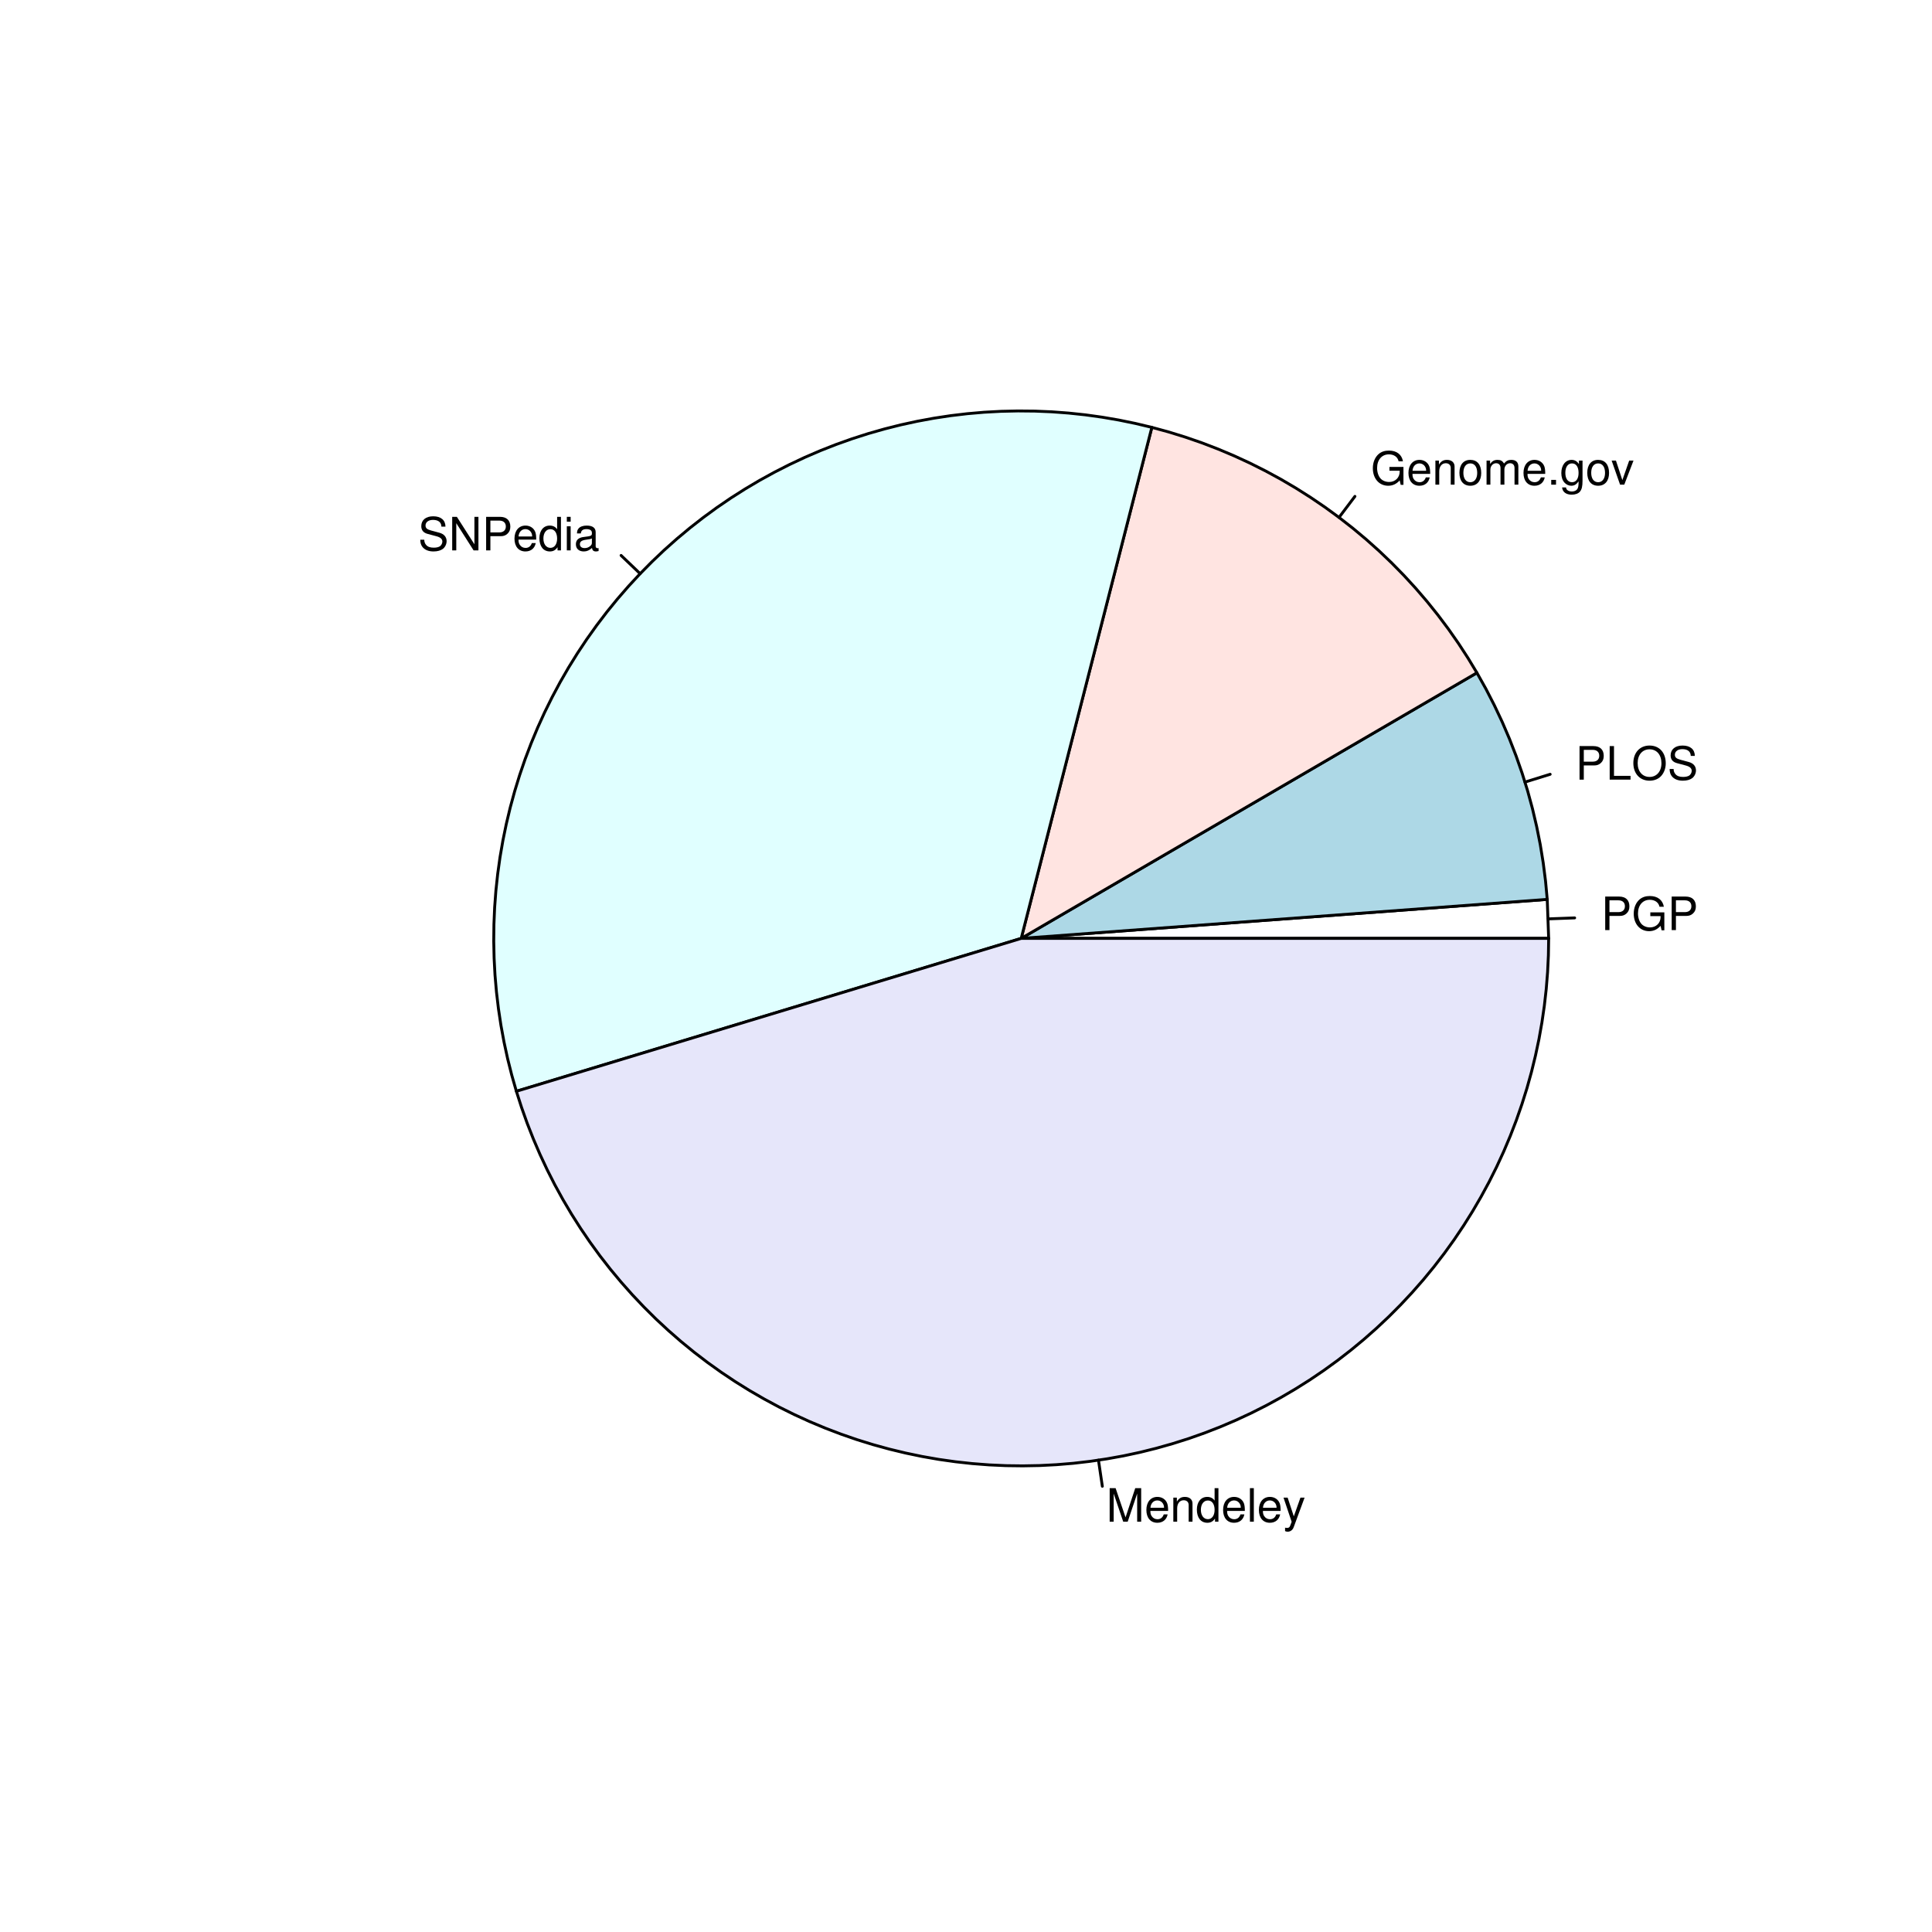
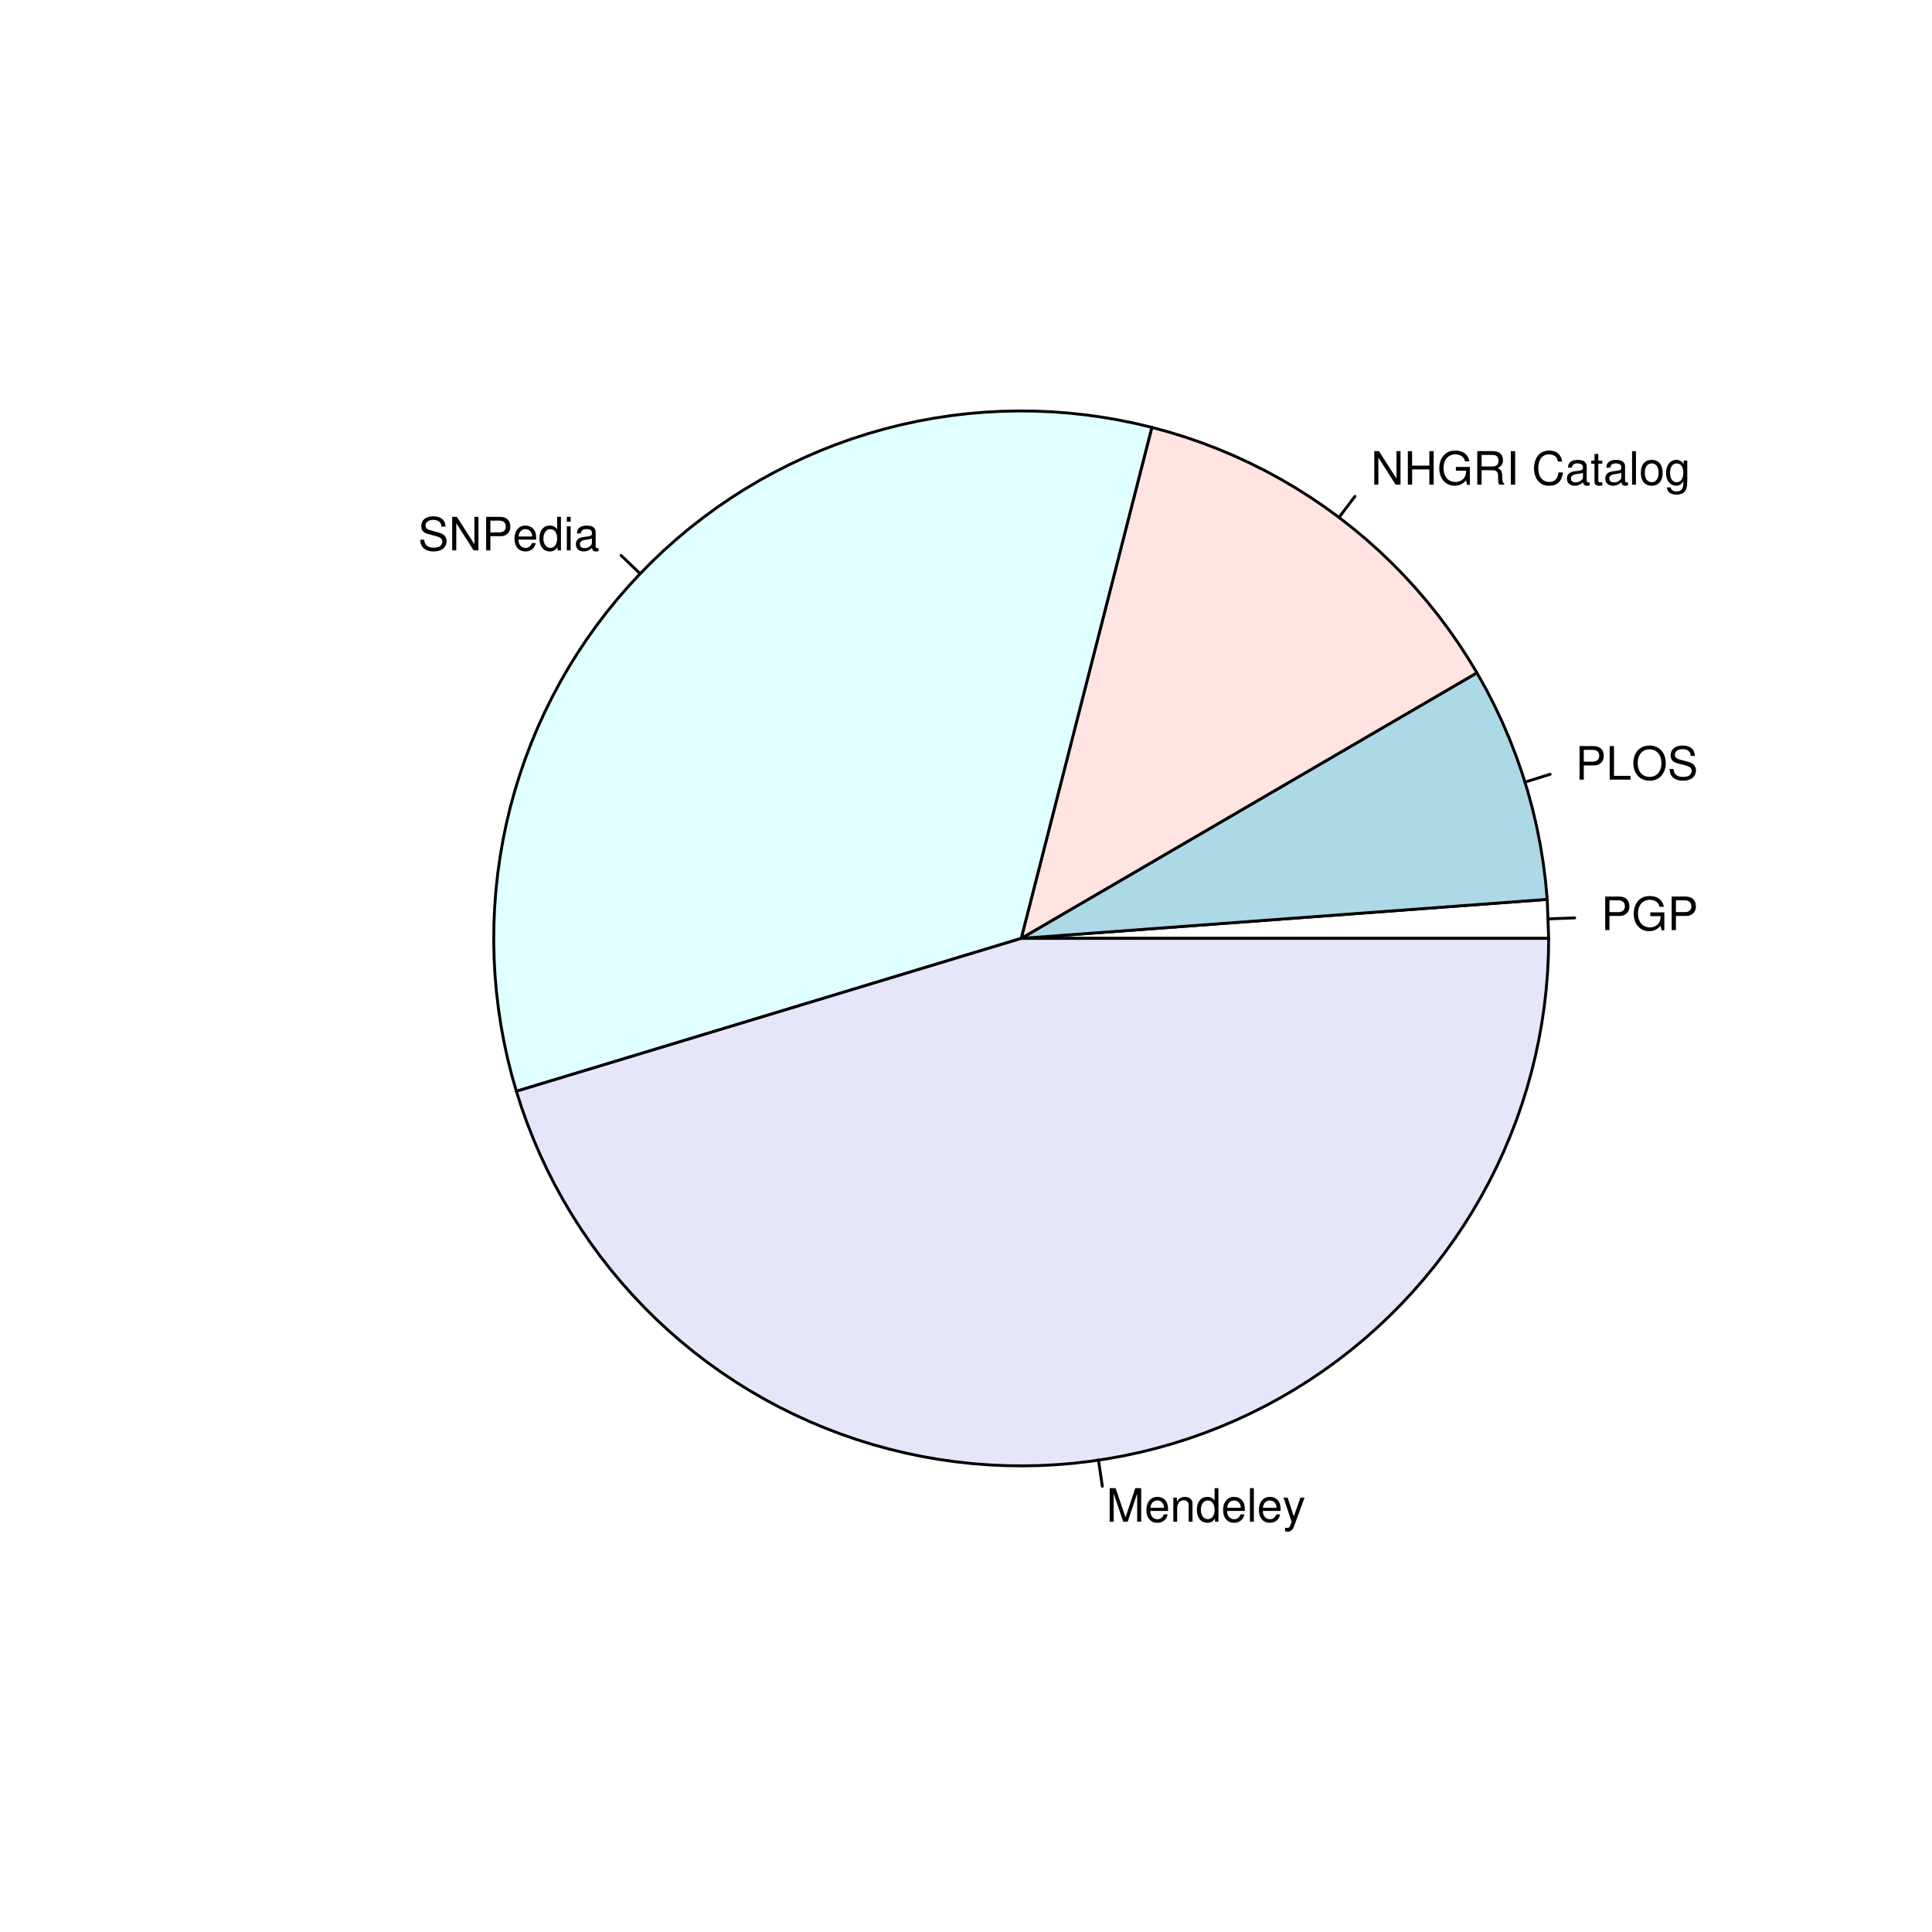
<svg xmlns="http://www.w3.org/2000/svg" xmlns:xlink="http://www.w3.org/1999/xlink" width="504pt" height="504pt" viewBox="0 0 504 504" version="1.1">
  <defs>
    <g>
      <symbol overflow="visible" id="glyph0-0">
        <path style="stroke:none;" d="M 2.203 -3.703 L 4.953 -3.703 C 5.641 -3.703 6.188 -3.906 6.641 -4.328 C 7.172 -4.812 7.406 -5.375 7.406 -6.188 C 7.406 -7.828 6.438 -8.75 4.703 -8.75 L 1.094 -8.75 L 1.094 0 L 2.203 0 Z M 2.203 -4.688 L 2.203 -7.766 L 4.531 -7.766 C 5.609 -7.766 6.234 -7.188 6.234 -6.234 C 6.234 -5.266 5.609 -4.688 4.531 -4.688 Z M 2.203 -4.688 " />
      </symbol>
      <symbol overflow="visible" id="glyph0-1">
        <path style="stroke:none;" d="M 8.516 -4.625 L 4.859 -4.625 L 4.859 -3.641 L 7.531 -3.641 L 7.531 -3.391 C 7.531 -1.844 6.375 -0.703 4.781 -0.703 C 3.891 -0.703 3.078 -1.031 2.562 -1.594 C 1.984 -2.219 1.641 -3.266 1.641 -4.344 C 1.641 -6.484 2.875 -7.906 4.719 -7.906 C 6.047 -7.906 7.016 -7.219 7.25 -6.094 L 8.391 -6.094 C 8.078 -7.875 6.734 -8.891 4.734 -8.891 C 3.656 -8.891 2.797 -8.609 2.109 -8.047 C 1.109 -7.219 0.531 -5.859 0.531 -4.281 C 0.531 -1.594 2.172 0.281 4.531 0.281 C 5.719 0.281 6.672 -0.172 7.531 -1.109 L 7.797 0.047 L 8.516 0.047 Z M 8.516 -4.625 " />
      </symbol>
      <symbol overflow="visible" id="glyph0-2">
        <path style="stroke:none;" d="M 2.078 -8.75 L 0.953 -8.75 L 0.953 0 L 6.391 0 L 6.391 -0.984 L 2.078 -0.984 Z M 2.078 -8.75 " />
      </symbol>
      <symbol overflow="visible" id="glyph0-3">
        <path style="stroke:none;" d="M 4.672 -8.891 C 2.156 -8.891 0.453 -7.047 0.453 -4.312 C 0.453 -1.578 2.156 0.281 4.688 0.281 C 5.734 0.281 6.688 -0.047 7.391 -0.641 C 8.344 -1.453 8.906 -2.812 8.906 -4.234 C 8.906 -7.062 7.234 -8.891 4.672 -8.891 Z M 4.672 -7.906 C 6.562 -7.906 7.781 -6.469 7.781 -4.266 C 7.781 -2.141 6.531 -0.703 4.688 -0.703 C 2.812 -0.703 1.578 -2.141 1.578 -4.312 C 1.578 -6.469 2.812 -7.906 4.672 -7.906 Z M 4.672 -7.906 " />
      </symbol>
      <symbol overflow="visible" id="glyph0-4">
        <path style="stroke:none;" d="M 7.156 -6.188 C 7.141 -7.891 5.969 -8.891 3.953 -8.891 C 2.031 -8.891 0.844 -7.906 0.844 -6.328 C 0.844 -5.25 1.406 -4.578 2.562 -4.281 L 4.734 -3.703 C 5.828 -3.422 6.344 -2.969 6.344 -2.297 C 6.344 -1.828 6.078 -1.344 5.719 -1.078 C 5.359 -0.844 4.812 -0.703 4.109 -0.703 C 3.156 -0.703 2.516 -0.938 2.094 -1.438 C 1.766 -1.828 1.625 -2.25 1.625 -2.781 L 0.578 -2.781 C 0.594 -1.984 0.75 -1.453 1.094 -0.969 C 1.688 -0.156 2.703 0.281 4.031 0.281 C 5.078 0.281 5.922 0.031 6.484 -0.391 C 7.078 -0.859 7.453 -1.641 7.453 -2.406 C 7.453 -3.484 6.781 -4.266 5.594 -4.594 L 3.391 -5.188 C 2.344 -5.469 1.953 -5.812 1.953 -6.484 C 1.953 -7.375 2.734 -7.953 3.906 -7.953 C 5.297 -7.953 6.078 -7.312 6.094 -6.188 Z M 7.156 -6.188 " />
      </symbol>
      <symbol overflow="visible" id="glyph0-5">
+         <path style="stroke:none;" d="M 7.75 -8.75 L 6.703 -8.75 L 6.703 -1.594 L 2.125 -8.75 L 0.906 -8.75 L 0.906 0 L 1.969 0 L 1.969 -7.094 L 6.484 0 L 7.75 0 Z M 7.75 -8.75 " />
+       </symbol>
+       <symbol overflow="visible" id="glyph0-6">
+         <path style="stroke:none;" d="M 6.609 -3.984 L 6.609 0 L 7.734 0 L 7.734 -8.75 L 6.609 -8.75 L 6.609 -4.969 L 2.109 -4.969 L 2.109 -8.75 L 1 -8.75 L 1 0 L 2.125 0 L 2.125 -3.984 Z M 6.609 -3.984 " />
+       </symbol>
+       <symbol overflow="visible" id="glyph0-7">
+         <path style="stroke:none;" d="M 2.234 -3.766 L 5.109 -3.766 C 6.109 -3.766 6.547 -3.281 6.547 -2.203 L 6.547 -1.422 C 6.547 -0.891 6.641 -0.359 6.797 0 L 8.141 0 L 8.141 -0.281 C 7.734 -0.562 7.641 -0.875 7.625 -2.047 C 7.609 -3.484 7.375 -3.906 6.438 -4.312 C 7.422 -4.797 7.812 -5.406 7.812 -6.406 C 7.812 -7.922 6.859 -8.75 5.141 -8.75 L 1.109 -8.75 L 1.109 0 L 2.234 0 Z M 2.234 -4.75 L 2.234 -7.766 L 4.938 -7.766 C 5.562 -7.766 5.922 -7.672 6.188 -7.422 C 6.484 -7.172 6.641 -6.781 6.641 -6.25 C 6.641 -5.219 6.125 -4.75 4.938 -4.75 Z M 2.234 -4.75 " />
+       </symbol>
+       <symbol overflow="visible" id="glyph0-8">
+         <path style="stroke:none;" d="M 2.328 -8.75 L 1.203 -8.75 L 1.203 0 L 2.328 0 Z M 2.328 -8.75 " />
+       </symbol>
+       <symbol overflow="visible" id="glyph0-9">
+         <path style="stroke:none;" d="" />
+       </symbol>
+       <symbol overflow="visible" id="glyph0-10">
+         <path style="stroke:none;" d="M 7.938 -6.031 C 7.594 -7.953 6.484 -8.891 4.578 -8.891 C 3.391 -8.891 2.453 -8.516 1.797 -7.797 C 1.016 -6.938 0.578 -5.688 0.578 -4.266 C 0.578 -2.828 1.016 -1.594 1.844 -0.75 C 2.516 -0.047 3.391 0.281 4.531 0.281 C 6.656 0.281 7.859 -0.875 8.125 -3.188 L 6.969 -3.188 C 6.875 -2.594 6.75 -2.188 6.578 -1.844 C 6.219 -1.109 5.469 -0.703 4.531 -0.703 C 2.797 -0.703 1.688 -2.094 1.688 -4.281 C 1.688 -6.531 2.75 -7.906 4.438 -7.906 C 5.141 -7.906 5.812 -7.688 6.172 -7.359 C 6.484 -7.062 6.672 -6.688 6.797 -6.031 Z M 7.938 -6.031 " />
+       </symbol>
+       <symbol overflow="visible" id="glyph0-11">
+         <path style="stroke:none;" d="M 6.422 -0.594 C 6.312 -0.562 6.266 -0.562 6.203 -0.562 C 5.859 -0.562 5.656 -0.75 5.656 -1.062 L 5.656 -4.75 C 5.656 -5.875 4.844 -6.469 3.297 -6.469 C 2.391 -6.469 1.625 -6.203 1.219 -5.734 C 0.922 -5.406 0.797 -5.047 0.781 -4.422 L 1.781 -4.422 C 1.875 -5.203 2.328 -5.547 3.266 -5.547 C 4.156 -5.547 4.672 -5.203 4.672 -4.609 L 4.672 -4.344 C 4.672 -3.922 4.422 -3.75 3.625 -3.641 C 2.203 -3.469 1.984 -3.422 1.609 -3.266 C 0.875 -2.969 0.5 -2.406 0.5 -1.578 C 0.5 -0.438 1.297 0.281 2.562 0.281 C 3.359 0.281 4 0 4.703 -0.641 C 4.781 -0.016 5.094 0.281 5.734 0.281 C 5.938 0.281 6.094 0.25 6.422 0.172 Z M 4.672 -1.984 C 4.672 -1.641 4.578 -1.438 4.266 -1.156 C 3.859 -0.797 3.375 -0.594 2.781 -0.594 C 2 -0.594 1.547 -0.969 1.547 -1.609 C 1.547 -2.266 1.984 -2.609 3.062 -2.766 C 4.109 -2.906 4.328 -2.953 4.672 -3.109 Z M 4.672 -1.984 " />
+       </symbol>
+       <symbol overflow="visible" id="glyph0-12">
+         <path style="stroke:none;" d="M 3.047 -6.281 L 2.016 -6.281 L 2.016 -8.016 L 1.016 -8.016 L 1.016 -6.281 L 0.172 -6.281 L 0.172 -5.469 L 1.016 -5.469 L 1.016 -0.719 C 1.016 -0.078 1.453 0.281 2.234 0.281 C 2.469 0.281 2.719 0.25 3.047 0.188 L 3.047 -0.641 C 2.922 -0.609 2.766 -0.594 2.562 -0.594 C 2.141 -0.594 2.016 -0.719 2.016 -1.156 L 2.016 -5.469 L 3.047 -5.469 Z M 3.047 -6.281 " />
+       </symbol>
+       <symbol overflow="visible" id="glyph0-13">
+         <path style="stroke:none;" d="M 1.828 -8.75 L 0.812 -8.75 L 0.812 0 L 1.828 0 Z M 1.828 -8.75 " />
+       </symbol>
+       <symbol overflow="visible" id="glyph0-14">
+         <path style="stroke:none;" d="M 3.266 -6.469 C 1.5 -6.469 0.438 -5.203 0.438 -3.094 C 0.438 -0.984 1.484 0.281 3.281 0.281 C 5.047 0.281 6.125 -0.984 6.125 -3.047 C 6.125 -5.219 5.078 -6.469 3.266 -6.469 Z M 3.281 -5.547 C 4.406 -5.547 5.078 -4.625 5.078 -3.062 C 5.078 -1.578 4.375 -0.641 3.281 -0.641 C 2.156 -0.641 1.469 -1.578 1.469 -3.094 C 1.469 -4.609 2.156 -5.547 3.281 -5.547 Z M 3.281 -5.547 " />
+       </symbol>
+       <symbol overflow="visible" id="glyph0-15">
+         <path style="stroke:none;" d="M 4.938 -6.281 L 4.938 -5.375 C 4.438 -6.125 3.828 -6.469 3.031 -6.469 C 1.422 -6.469 0.344 -5.078 0.344 -3.031 C 0.344 -2 0.625 -1.156 1.141 -0.562 C 1.609 -0.031 2.281 0.281 2.938 0.281 C 3.734 0.281 4.281 -0.062 4.844 -0.859 L 4.844 -0.531 C 4.844 0.328 4.734 0.844 4.484 1.188 C 4.219 1.562 3.703 1.781 3.094 1.781 C 2.641 1.781 2.234 1.656 1.953 1.438 C 1.734 1.266 1.625 1.094 1.578 0.719 L 0.547 0.719 C 0.656 1.906 1.578 2.609 3.062 2.609 C 4 2.609 4.797 2.312 5.203 1.812 C 5.688 1.234 5.875 0.438 5.875 -1.031 L 5.875 -6.281 Z M 3.125 -5.547 C 4.219 -5.547 4.844 -4.625 4.844 -3.062 C 4.844 -1.562 4.203 -0.641 3.141 -0.641 C 2.047 -0.641 1.391 -1.578 1.391 -3.094 C 1.391 -4.609 2.062 -5.547 3.125 -5.547 Z M 3.125 -5.547 " />
+       </symbol>
+       <symbol overflow="visible" id="glyph0-16">
        <path style="stroke:none;" d="M 6.156 -2.812 C 6.156 -3.766 6.078 -4.344 5.906 -4.812 C 5.5 -5.844 4.531 -6.469 3.359 -6.469 C 1.609 -6.469 0.484 -5.125 0.484 -3.062 C 0.484 -1 1.578 0.281 3.344 0.281 C 4.781 0.281 5.766 -0.547 6.031 -1.906 L 5.016 -1.906 C 4.734 -1.078 4.172 -0.641 3.375 -0.641 C 2.734 -0.641 2.203 -0.938 1.859 -1.469 C 1.625 -1.828 1.531 -2.188 1.531 -2.812 Z M 1.547 -3.625 C 1.625 -4.781 2.344 -5.547 3.344 -5.547 C 4.328 -5.547 5.094 -4.734 5.094 -3.703 C 5.094 -3.672 5.094 -3.641 5.078 -3.625 Z M 1.547 -3.625 " />
      </symbol>
-       <symbol overflow="visible" id="glyph0-6">
+       <symbol overflow="visible" id="glyph0-17">
+         <path style="stroke:none;" d="M 5.938 -8.75 L 4.938 -8.75 L 4.938 -5.5 C 4.531 -6.125 3.859 -6.469 3.016 -6.469 C 1.375 -6.469 0.312 -5.156 0.312 -3.156 C 0.312 -1.031 1.359 0.281 3.047 0.281 C 3.906 0.281 4.516 -0.047 5.047 -0.828 L 5.047 0 L 5.938 0 Z M 3.188 -5.531 C 4.266 -5.531 4.938 -4.578 4.938 -3.078 C 4.938 -1.625 4.25 -0.656 3.188 -0.656 C 2.094 -0.656 1.359 -1.625 1.359 -3.094 C 1.359 -4.562 2.094 -5.531 3.188 -5.531 Z M 3.188 -5.531 " />
+       </symbol>
+       <symbol overflow="visible" id="glyph0-18">
+         <path style="stroke:none;" d="M 1.797 -6.281 L 0.797 -6.281 L 0.797 0 L 1.797 0 Z M 1.797 -8.75 L 0.797 -8.75 L 0.797 -7.484 L 1.797 -7.484 Z M 1.797 -8.75 " />
+       </symbol>
+       <symbol overflow="visible" id="glyph0-19">
+         <path style="stroke:none;" d="M 5.609 0 L 8.078 -7.328 L 8.078 0 L 9.125 0 L 9.125 -8.75 L 7.578 -8.75 L 5.047 -1.125 L 2.453 -8.75 L 0.906 -8.75 L 0.906 0 L 1.953 0 L 1.953 -7.328 L 4.438 0 Z M 5.609 0 " />
+       </symbol>
+       <symbol overflow="visible" id="glyph0-20">
        <path style="stroke:none;" d="M 0.844 -6.281 L 0.844 0 L 1.844 0 L 1.844 -3.469 C 1.844 -4.75 2.516 -5.594 3.547 -5.594 C 4.344 -5.594 4.844 -5.109 4.844 -4.359 L 4.844 0 L 5.844 0 L 5.844 -4.75 C 5.844 -5.797 5.062 -6.469 3.859 -6.469 C 2.922 -6.469 2.312 -6.109 1.766 -5.234 L 1.766 -6.281 Z M 0.844 -6.281 " />
      </symbol>
-       <symbol overflow="visible" id="glyph0-7">
-         <path style="stroke:none;" d="M 3.266 -6.469 C 1.5 -6.469 0.438 -5.203 0.438 -3.094 C 0.438 -0.984 1.484 0.281 3.281 0.281 C 5.047 0.281 6.125 -0.984 6.125 -3.047 C 6.125 -5.219 5.078 -6.469 3.266 -6.469 Z M 3.281 -5.547 C 4.406 -5.547 5.078 -4.625 5.078 -3.062 C 5.078 -1.578 4.375 -0.641 3.281 -0.641 C 2.156 -0.641 1.469 -1.578 1.469 -3.094 C 1.469 -4.609 2.156 -5.547 3.281 -5.547 Z M 3.281 -5.547 " />
-       </symbol>
-       <symbol overflow="visible" id="glyph0-8">
-         <path style="stroke:none;" d="M 0.844 -6.281 L 0.844 0 L 1.844 0 L 1.844 -3.953 C 1.844 -4.859 2.516 -5.594 3.328 -5.594 C 4.062 -5.594 4.484 -5.141 4.484 -4.328 L 4.484 0 L 5.5 0 L 5.5 -3.953 C 5.5 -4.859 6.156 -5.594 6.969 -5.594 C 7.703 -5.594 8.141 -5.125 8.141 -4.328 L 8.141 0 L 9.141 0 L 9.141 -4.719 C 9.141 -5.844 8.5 -6.469 7.312 -6.469 C 6.484 -6.469 5.969 -6.219 5.391 -5.516 C 5.016 -6.188 4.516 -6.469 3.703 -6.469 C 2.859 -6.469 2.297 -6.156 1.766 -5.406 L 1.766 -6.281 Z M 0.844 -6.281 " />
-       </symbol>
-       <symbol overflow="visible" id="glyph0-9">
-         <path style="stroke:none;" d="M 2.297 -1.25 L 1.047 -1.25 L 1.047 0 L 2.297 0 Z M 2.297 -1.25 " />
-       </symbol>
-       <symbol overflow="visible" id="glyph0-10">
-         <path style="stroke:none;" d="M 4.938 -6.281 L 4.938 -5.375 C 4.438 -6.125 3.828 -6.469 3.031 -6.469 C 1.422 -6.469 0.344 -5.078 0.344 -3.031 C 0.344 -2 0.625 -1.156 1.141 -0.562 C 1.609 -0.031 2.281 0.281 2.938 0.281 C 3.734 0.281 4.281 -0.062 4.844 -0.859 L 4.844 -0.531 C 4.844 0.328 4.734 0.844 4.484 1.188 C 4.219 1.562 3.703 1.781 3.094 1.781 C 2.641 1.781 2.234 1.656 1.953 1.438 C 1.734 1.266 1.625 1.094 1.578 0.719 L 0.547 0.719 C 0.656 1.906 1.578 2.609 3.062 2.609 C 4 2.609 4.797 2.312 5.203 1.812 C 5.688 1.234 5.875 0.438 5.875 -1.031 L 5.875 -6.281 Z M 3.125 -5.547 C 4.219 -5.547 4.844 -4.625 4.844 -3.062 C 4.844 -1.562 4.203 -0.641 3.141 -0.641 C 2.047 -0.641 1.391 -1.578 1.391 -3.094 C 1.391 -4.609 2.062 -5.547 3.125 -5.547 Z M 3.125 -5.547 " />
-       </symbol>
-       <symbol overflow="visible" id="glyph0-11">
-         <path style="stroke:none;" d="M 3.422 0 L 5.828 -6.281 L 4.703 -6.281 L 2.922 -1.188 L 1.25 -6.281 L 0.125 -6.281 L 2.328 0 Z M 3.422 0 " />
-       </symbol>
-       <symbol overflow="visible" id="glyph0-12">
-         <path style="stroke:none;" d="M 7.75 -8.75 L 6.703 -8.75 L 6.703 -1.594 L 2.125 -8.75 L 0.906 -8.75 L 0.906 0 L 1.969 0 L 1.969 -7.094 L 6.484 0 L 7.75 0 Z M 7.75 -8.75 " />
-       </symbol>
-       <symbol overflow="visible" id="glyph0-13">
-         <path style="stroke:none;" d="M 5.938 -8.75 L 4.938 -8.75 L 4.938 -5.5 C 4.531 -6.125 3.859 -6.469 3.016 -6.469 C 1.375 -6.469 0.312 -5.156 0.312 -3.156 C 0.312 -1.031 1.359 0.281 3.047 0.281 C 3.906 0.281 4.516 -0.047 5.047 -0.828 L 5.047 0 L 5.938 0 Z M 3.188 -5.531 C 4.266 -5.531 4.938 -4.578 4.938 -3.078 C 4.938 -1.625 4.25 -0.656 3.188 -0.656 C 2.094 -0.656 1.359 -1.625 1.359 -3.094 C 1.359 -4.562 2.094 -5.531 3.188 -5.531 Z M 3.188 -5.531 " />
-       </symbol>
-       <symbol overflow="visible" id="glyph0-14">
-         <path style="stroke:none;" d="M 1.797 -6.281 L 0.797 -6.281 L 0.797 0 L 1.797 0 Z M 1.797 -8.75 L 0.797 -8.75 L 0.797 -7.484 L 1.797 -7.484 Z M 1.797 -8.75 " />
-       </symbol>
-       <symbol overflow="visible" id="glyph0-15">
-         <path style="stroke:none;" d="M 6.422 -0.594 C 6.312 -0.562 6.266 -0.562 6.203 -0.562 C 5.859 -0.562 5.656 -0.75 5.656 -1.062 L 5.656 -4.75 C 5.656 -5.875 4.844 -6.469 3.297 -6.469 C 2.391 -6.469 1.625 -6.203 1.219 -5.734 C 0.922 -5.406 0.797 -5.047 0.781 -4.422 L 1.781 -4.422 C 1.875 -5.203 2.328 -5.547 3.266 -5.547 C 4.156 -5.547 4.672 -5.203 4.672 -4.609 L 4.672 -4.344 C 4.672 -3.922 4.422 -3.75 3.625 -3.641 C 2.203 -3.469 1.984 -3.422 1.609 -3.266 C 0.875 -2.969 0.5 -2.406 0.5 -1.578 C 0.5 -0.438 1.297 0.281 2.562 0.281 C 3.359 0.281 4 0 4.703 -0.641 C 4.781 -0.016 5.094 0.281 5.734 0.281 C 5.938 0.281 6.094 0.25 6.422 0.172 Z M 4.672 -1.984 C 4.672 -1.641 4.578 -1.438 4.266 -1.156 C 3.859 -0.797 3.375 -0.594 2.781 -0.594 C 2 -0.594 1.547 -0.969 1.547 -1.609 C 1.547 -2.266 1.984 -2.609 3.062 -2.766 C 4.109 -2.906 4.328 -2.953 4.672 -3.109 Z M 4.672 -1.984 " />
-       </symbol>
-       <symbol overflow="visible" id="glyph0-16">
-         <path style="stroke:none;" d="M 5.609 0 L 8.078 -7.328 L 8.078 0 L 9.125 0 L 9.125 -8.75 L 7.578 -8.75 L 5.047 -1.125 L 2.453 -8.75 L 0.906 -8.75 L 0.906 0 L 1.953 0 L 1.953 -7.328 L 4.438 0 Z M 5.609 0 " />
-       </symbol>
-       <symbol overflow="visible" id="glyph0-17">
-         <path style="stroke:none;" d="M 1.828 -8.75 L 0.812 -8.75 L 0.812 0 L 1.828 0 Z M 1.828 -8.75 " />
-       </symbol>
-       <symbol overflow="visible" id="glyph0-18">
+       <symbol overflow="visible" id="glyph0-21">
        <path style="stroke:none;" d="M 4.656 -6.281 L 2.922 -1.391 L 1.312 -6.281 L 0.234 -6.281 L 2.359 0.031 L 1.984 1.016 C 1.828 1.469 1.594 1.625 1.172 1.625 C 1.031 1.625 0.859 1.609 0.641 1.562 L 0.641 2.453 C 0.859 2.562 1.062 2.609 1.312 2.609 C 1.641 2.609 1.984 2.516 2.25 2.312 C 2.562 2.094 2.75 1.828 2.938 1.312 L 5.734 -6.281 Z M 4.656 -6.281 " />
      </symbol>
    </g>
    <clipPath id="clip1">
      <path d="M 59.039 59.039 L 474.758 59.039 L 474.758 431.559 L 59.039 431.559 Z M 59.039 59.039 " />
    </clipPath>
    <clipPath id="clip2">
      <path d="M 59.039 59.039 L 474.758 59.039 L 474.758 431.559 L 59.039 431.559 Z M 59.039 59.039 " />
    </clipPath>
    <clipPath id="clip3">
      <path d="M 59.039 59.039 L 474.758 59.039 L 474.758 431.559 L 59.039 431.559 Z M 59.039 59.039 " />
    </clipPath>
    <clipPath id="clip4">
      <path d="M 59.039 59.039 L 474.758 59.039 L 474.758 431.559 L 59.039 431.559 Z M 59.039 59.039 " />
    </clipPath>
    <clipPath id="clip5">
      <path d="M 59.039 59.039 L 474.758 59.039 L 474.758 431.559 L 59.039 431.559 Z M 59.039 59.039 " />
    </clipPath>
  </defs>
-   <g id="surface22">
+   <g id="surface1">
    <rect x="0" y="0" width="504" height="504" style="fill:rgb(100%,100%,100%);fill-opacity:1;stroke:none;" />
    <g clip-path="url(#clip1)" clip-rule="nonzero">
      <path style="fill-rule:nonzero;fill:rgb(100%,100%,100%);fill-opacity:1;stroke-width:0.75;stroke-linecap:round;stroke-linejoin:round;stroke:rgb(0%,0%,0%);stroke-opacity:1;stroke-miterlimit:10;" d="M 404 244.801 L 403.625 234.621 L 266.398 244.801 Z M 404 244.801 " />
      <path style="fill:none;stroke-width:0.75;stroke-linecap:round;stroke-linejoin:round;stroke:rgb(0%,0%,0%);stroke-opacity:1;stroke-miterlimit:10;" d="M 403.906 239.707 L 410.781 239.453 " />
    </g>
    <g style="fill:rgb(0%,0%,0%);fill-opacity:1;">
      <use xlink:href="#glyph0-0" x="417.656" y="242.635" />
      <use xlink:href="#glyph0-1" x="425.66" y="242.635" />
      <use xlink:href="#glyph0-0" x="434.996" y="242.635" />
    </g>
    <g clip-path="url(#clip2)" clip-rule="nonzero">
      <path style="fill-rule:nonzero;fill:rgb(67.843%,84.706%,90.196%);fill-opacity:1;stroke-width:0.75;stroke-linecap:round;stroke-linejoin:round;stroke:rgb(0%,0%,0%);stroke-opacity:1;stroke-miterlimit:10;" d="M 403.625 234.621 L 403.184 229.84 L 402.578 225.078 L 401.809 220.34 L 400.871 215.629 L 399.773 210.953 L 398.512 206.32 L 397.086 201.734 L 395.504 197.203 L 393.766 192.727 L 391.871 188.316 L 389.824 183.973 L 387.629 179.703 L 385.281 175.512 L 266.398 244.801 Z M 403.625 234.621 " />
      <path style="fill:none;stroke-width:0.75;stroke-linecap:round;stroke-linejoin:round;stroke:rgb(0%,0%,0%);stroke-opacity:1;stroke-miterlimit:10;" d="M 397.82 204.023 L 404.391 201.984 " />
    </g>
    <g style="fill:rgb(0%,0%,0%);fill-opacity:1;">
      <use xlink:href="#glyph0-0" x="410.961" y="203.381" />
      <use xlink:href="#glyph0-2" x="418.965" y="203.381" />
      <use xlink:href="#glyph0-3" x="425.637" y="203.381" />
      <use xlink:href="#glyph0-4" x="434.973" y="203.381" />
    </g>
    <g clip-path="url(#clip3)" clip-rule="nonzero">
      <path style="fill-rule:nonzero;fill:rgb(100%,89.412%,88.235%);fill-opacity:1;stroke-width:0.75;stroke-linecap:round;stroke-linejoin:round;stroke:rgb(0%,0%,0%);stroke-opacity:1;stroke-miterlimit:10;" d="M 385.281 175.512 L 382.93 171.625 L 380.449 167.816 L 377.844 164.09 L 375.117 160.453 L 372.273 156.91 L 369.312 153.461 L 366.238 150.109 L 363.055 146.863 L 359.77 143.727 L 356.379 140.695 L 352.891 137.781 L 349.309 134.984 L 345.637 132.305 L 341.879 129.75 L 338.039 127.32 L 334.117 125.016 L 330.125 122.848 L 326.062 120.809 L 321.934 118.906 L 317.746 117.141 L 313.504 115.512 L 309.207 114.027 L 304.863 112.684 L 300.48 111.488 L 266.398 244.801 Z M 385.281 175.512 " />
      <path style="fill:none;stroke-width:0.75;stroke-linecap:round;stroke-linejoin:round;stroke:rgb(0%,0%,0%);stroke-opacity:1;stroke-miterlimit:10;" d="M 349.309 134.984 L 353.457 129.492 " />
    </g>
    <g style="fill:rgb(0%,0%,0%);fill-opacity:1;">
-       <use xlink:href="#glyph0-1" x="357.602" y="126.436" />
-       <use xlink:href="#glyph0-5" x="366.938" y="126.436" />
-       <use xlink:href="#glyph0-6" x="373.609" y="126.436" />
-       <use xlink:href="#glyph0-7" x="380.281" y="126.436" />
-       <use xlink:href="#glyph0-8" x="386.953" y="126.436" />
-       <use xlink:href="#glyph0-5" x="396.949" y="126.436" />
-       <use xlink:href="#glyph0-9" x="403.621" y="126.436" />
-       <use xlink:href="#glyph0-10" x="406.957" y="126.436" />
-       <use xlink:href="#glyph0-7" x="413.629" y="126.436" />
-       <use xlink:href="#glyph0-11" x="420.301" y="126.436" />
+       <use xlink:href="#glyph0-5" x="357.602" y="126.436" />
+       <use xlink:href="#glyph0-6" x="366.266" y="126.436" />
+       <use xlink:href="#glyph0-1" x="374.93" y="126.436" />
+       <use xlink:href="#glyph0-7" x="384.266" y="126.436" />
+       <use xlink:href="#glyph0-8" x="392.93" y="126.436" />
+       <use xlink:href="#glyph0-9" x="396.266" y="126.436" />
+       <use xlink:href="#glyph0-10" x="399.602" y="126.436" />
+       <use xlink:href="#glyph0-11" x="408.266" y="126.436" />
+       <use xlink:href="#glyph0-12" x="414.938" y="126.436" />
+       <use xlink:href="#glyph0-11" x="418.273" y="126.436" />
+       <use xlink:href="#glyph0-13" x="424.945" y="126.436" />
+       <use xlink:href="#glyph0-14" x="427.609" y="126.436" />
+       <use xlink:href="#glyph0-15" x="434.281" y="126.436" />
    </g>
    <g clip-path="url(#clip4)" clip-rule="nonzero">
      <path style="fill-rule:nonzero;fill:rgb(87.843%,100%,100%);fill-opacity:1;stroke-width:0.75;stroke-linecap:round;stroke-linejoin:round;stroke:rgb(0%,0%,0%);stroke-opacity:1;stroke-miterlimit:10;" d="M 300.48 111.488 L 296.191 110.465 L 291.871 109.578 L 287.523 108.832 L 283.156 108.223 L 278.773 107.758 L 274.375 107.43 L 269.969 107.246 L 265.559 107.203 L 261.152 107.301 L 256.746 107.539 L 252.355 107.918 L 247.977 108.438 L 243.617 109.098 L 239.281 109.898 L 234.973 110.836 L 230.695 111.914 L 226.453 113.125 L 222.258 114.473 L 218.102 115.953 L 214 117.566 L 209.949 119.312 L 205.957 121.188 L 202.027 123.188 L 198.164 125.312 L 194.371 127.559 L 190.652 129.926 L 187.008 132.414 L 183.449 135.016 L 179.973 137.73 L 176.586 140.555 L 173.293 143.484 L 170.094 146.52 L 166.996 149.656 L 163.996 152.891 L 161.105 156.219 L 158.32 159.637 L 155.648 163.145 L 153.086 166.734 L 150.645 170.406 L 148.32 174.152 L 146.117 177.973 L 144.039 181.863 L 142.082 185.816 L 140.258 189.828 L 138.562 193.898 L 136.996 198.02 L 135.562 202.191 L 134.266 206.406 L 133.102 210.66 L 132.078 214.949 L 131.191 219.266 L 130.441 223.613 L 129.832 227.98 L 129.363 232.363 L 129.035 236.762 L 128.848 241.168 L 128.801 245.578 L 128.898 249.984 L 129.133 254.391 L 129.512 258.781 L 130.031 263.16 L 130.688 267.52 L 131.488 271.859 L 132.422 276.168 L 133.496 280.445 L 134.707 284.684 L 266.398 244.801 Z M 300.48 111.488 " />
      <path style="fill:none;stroke-width:0.75;stroke-linecap:round;stroke-linejoin:round;stroke:rgb(0%,0%,0%);stroke-opacity:1;stroke-miterlimit:10;" d="M 166.996 149.656 L 162.023 144.898 " />
    </g>
    <g style="fill:rgb(0%,0%,0%);fill-opacity:1;">
      <use xlink:href="#glyph0-4" x="109.055" y="143.576" />
-       <use xlink:href="#glyph0-12" x="117.059" y="143.576" />
+       <use xlink:href="#glyph0-5" x="117.059" y="143.576" />
      <use xlink:href="#glyph0-0" x="125.723" y="143.576" />
-       <use xlink:href="#glyph0-5" x="133.727" y="143.576" />
-       <use xlink:href="#glyph0-13" x="140.398" y="143.576" />
-       <use xlink:href="#glyph0-14" x="147.07" y="143.576" />
-       <use xlink:href="#glyph0-15" x="149.734" y="143.576" />
+       <use xlink:href="#glyph0-16" x="133.727" y="143.576" />
+       <use xlink:href="#glyph0-17" x="140.398" y="143.576" />
+       <use xlink:href="#glyph0-18" x="147.07" y="143.576" />
+       <use xlink:href="#glyph0-11" x="149.734" y="143.576" />
    </g>
    <g clip-path="url(#clip5)" clip-rule="nonzero">
      <path style="fill-rule:nonzero;fill:rgb(90.196%,90.196%,98.039%);fill-opacity:1;stroke-width:0.75;stroke-linecap:round;stroke-linejoin:round;stroke:rgb(0%,0%,0%);stroke-opacity:1;stroke-miterlimit:10;" d="M 134.707 284.684 L 136.051 288.875 L 137.527 293.023 L 139.137 297.121 L 140.875 301.164 L 142.742 305.152 L 144.734 309.078 L 146.855 312.938 L 149.094 316.727 L 151.457 320.441 L 153.934 324.078 L 156.527 327.637 L 159.234 331.109 L 162.051 334.492 L 164.973 337.785 L 168 340.98 L 171.125 344.082 L 174.352 347.078 L 177.668 349.969 L 181.078 352.754 L 184.578 355.43 L 188.156 357.988 L 191.816 360.434 L 195.555 362.762 L 199.363 364.965 L 203.242 367.051 L 207.188 369.008 L 211.191 370.84 L 215.25 372.539 L 219.363 374.109 L 223.523 375.551 L 227.727 376.855 L 231.973 378.023 L 236.25 379.055 L 240.562 379.953 L 244.898 380.711 L 249.258 381.328 L 253.633 381.805 L 258.023 382.145 L 262.418 382.344 L 266.82 382.398 L 271.223 382.316 L 275.621 382.09 L 280.008 381.727 L 284.379 381.219 L 288.734 380.574 L 293.066 379.793 L 297.371 378.871 L 301.645 377.809 L 305.879 376.613 L 310.078 375.285 L 314.23 373.82 L 318.332 372.223 L 322.383 370.496 L 326.375 368.641 L 330.305 366.66 L 334.168 364.555 L 337.965 362.324 L 341.688 359.977 L 345.336 357.508 L 348.898 354.926 L 352.379 352.23 L 355.773 349.426 L 359.074 346.512 L 362.281 343.496 L 365.387 340.379 L 368.395 337.16 L 371.297 333.852 L 374.094 330.449 L 376.777 326.961 L 379.348 323.391 L 381.805 319.734 L 384.145 316.004 L 386.359 312.203 L 388.457 308.332 L 390.426 304.395 L 392.27 300.395 L 393.984 296.34 L 395.566 292.234 L 397.016 288.078 L 398.336 283.875 L 399.516 279.637 L 400.562 275.359 L 401.473 271.055 L 402.242 266.719 L 402.875 262.363 L 403.367 257.988 L 403.719 253.598 L 403.93 249.203 L 404 244.801 L 266.398 244.801 Z M 134.707 284.684 " />
      <path style="fill:none;stroke-width:0.75;stroke-linecap:round;stroke-linejoin:round;stroke:rgb(0%,0%,0%);stroke-opacity:1;stroke-miterlimit:10;" d="M 286.559 380.914 L 287.566 387.723 " />
    </g>
    <g style="fill:rgb(0%,0%,0%);fill-opacity:1;">
-       <use xlink:href="#glyph0-16" x="288.574" y="396.963" />
-       <use xlink:href="#glyph0-5" x="298.57" y="396.963" />
-       <use xlink:href="#glyph0-6" x="305.242" y="396.963" />
-       <use xlink:href="#glyph0-13" x="311.914" y="396.963" />
-       <use xlink:href="#glyph0-5" x="318.586" y="396.963" />
-       <use xlink:href="#glyph0-17" x="325.258" y="396.963" />
-       <use xlink:href="#glyph0-5" x="327.922" y="396.963" />
-       <use xlink:href="#glyph0-18" x="334.594" y="396.963" />
+       <use xlink:href="#glyph0-19" x="288.574" y="396.963" />
+       <use xlink:href="#glyph0-16" x="298.57" y="396.963" />
+       <use xlink:href="#glyph0-20" x="305.242" y="396.963" />
+       <use xlink:href="#glyph0-17" x="311.914" y="396.963" />
+       <use xlink:href="#glyph0-16" x="318.586" y="396.963" />
+       <use xlink:href="#glyph0-13" x="325.258" y="396.963" />
+       <use xlink:href="#glyph0-16" x="327.922" y="396.963" />
+       <use xlink:href="#glyph0-21" x="334.594" y="396.963" />
    </g>
  </g>
</svg>
